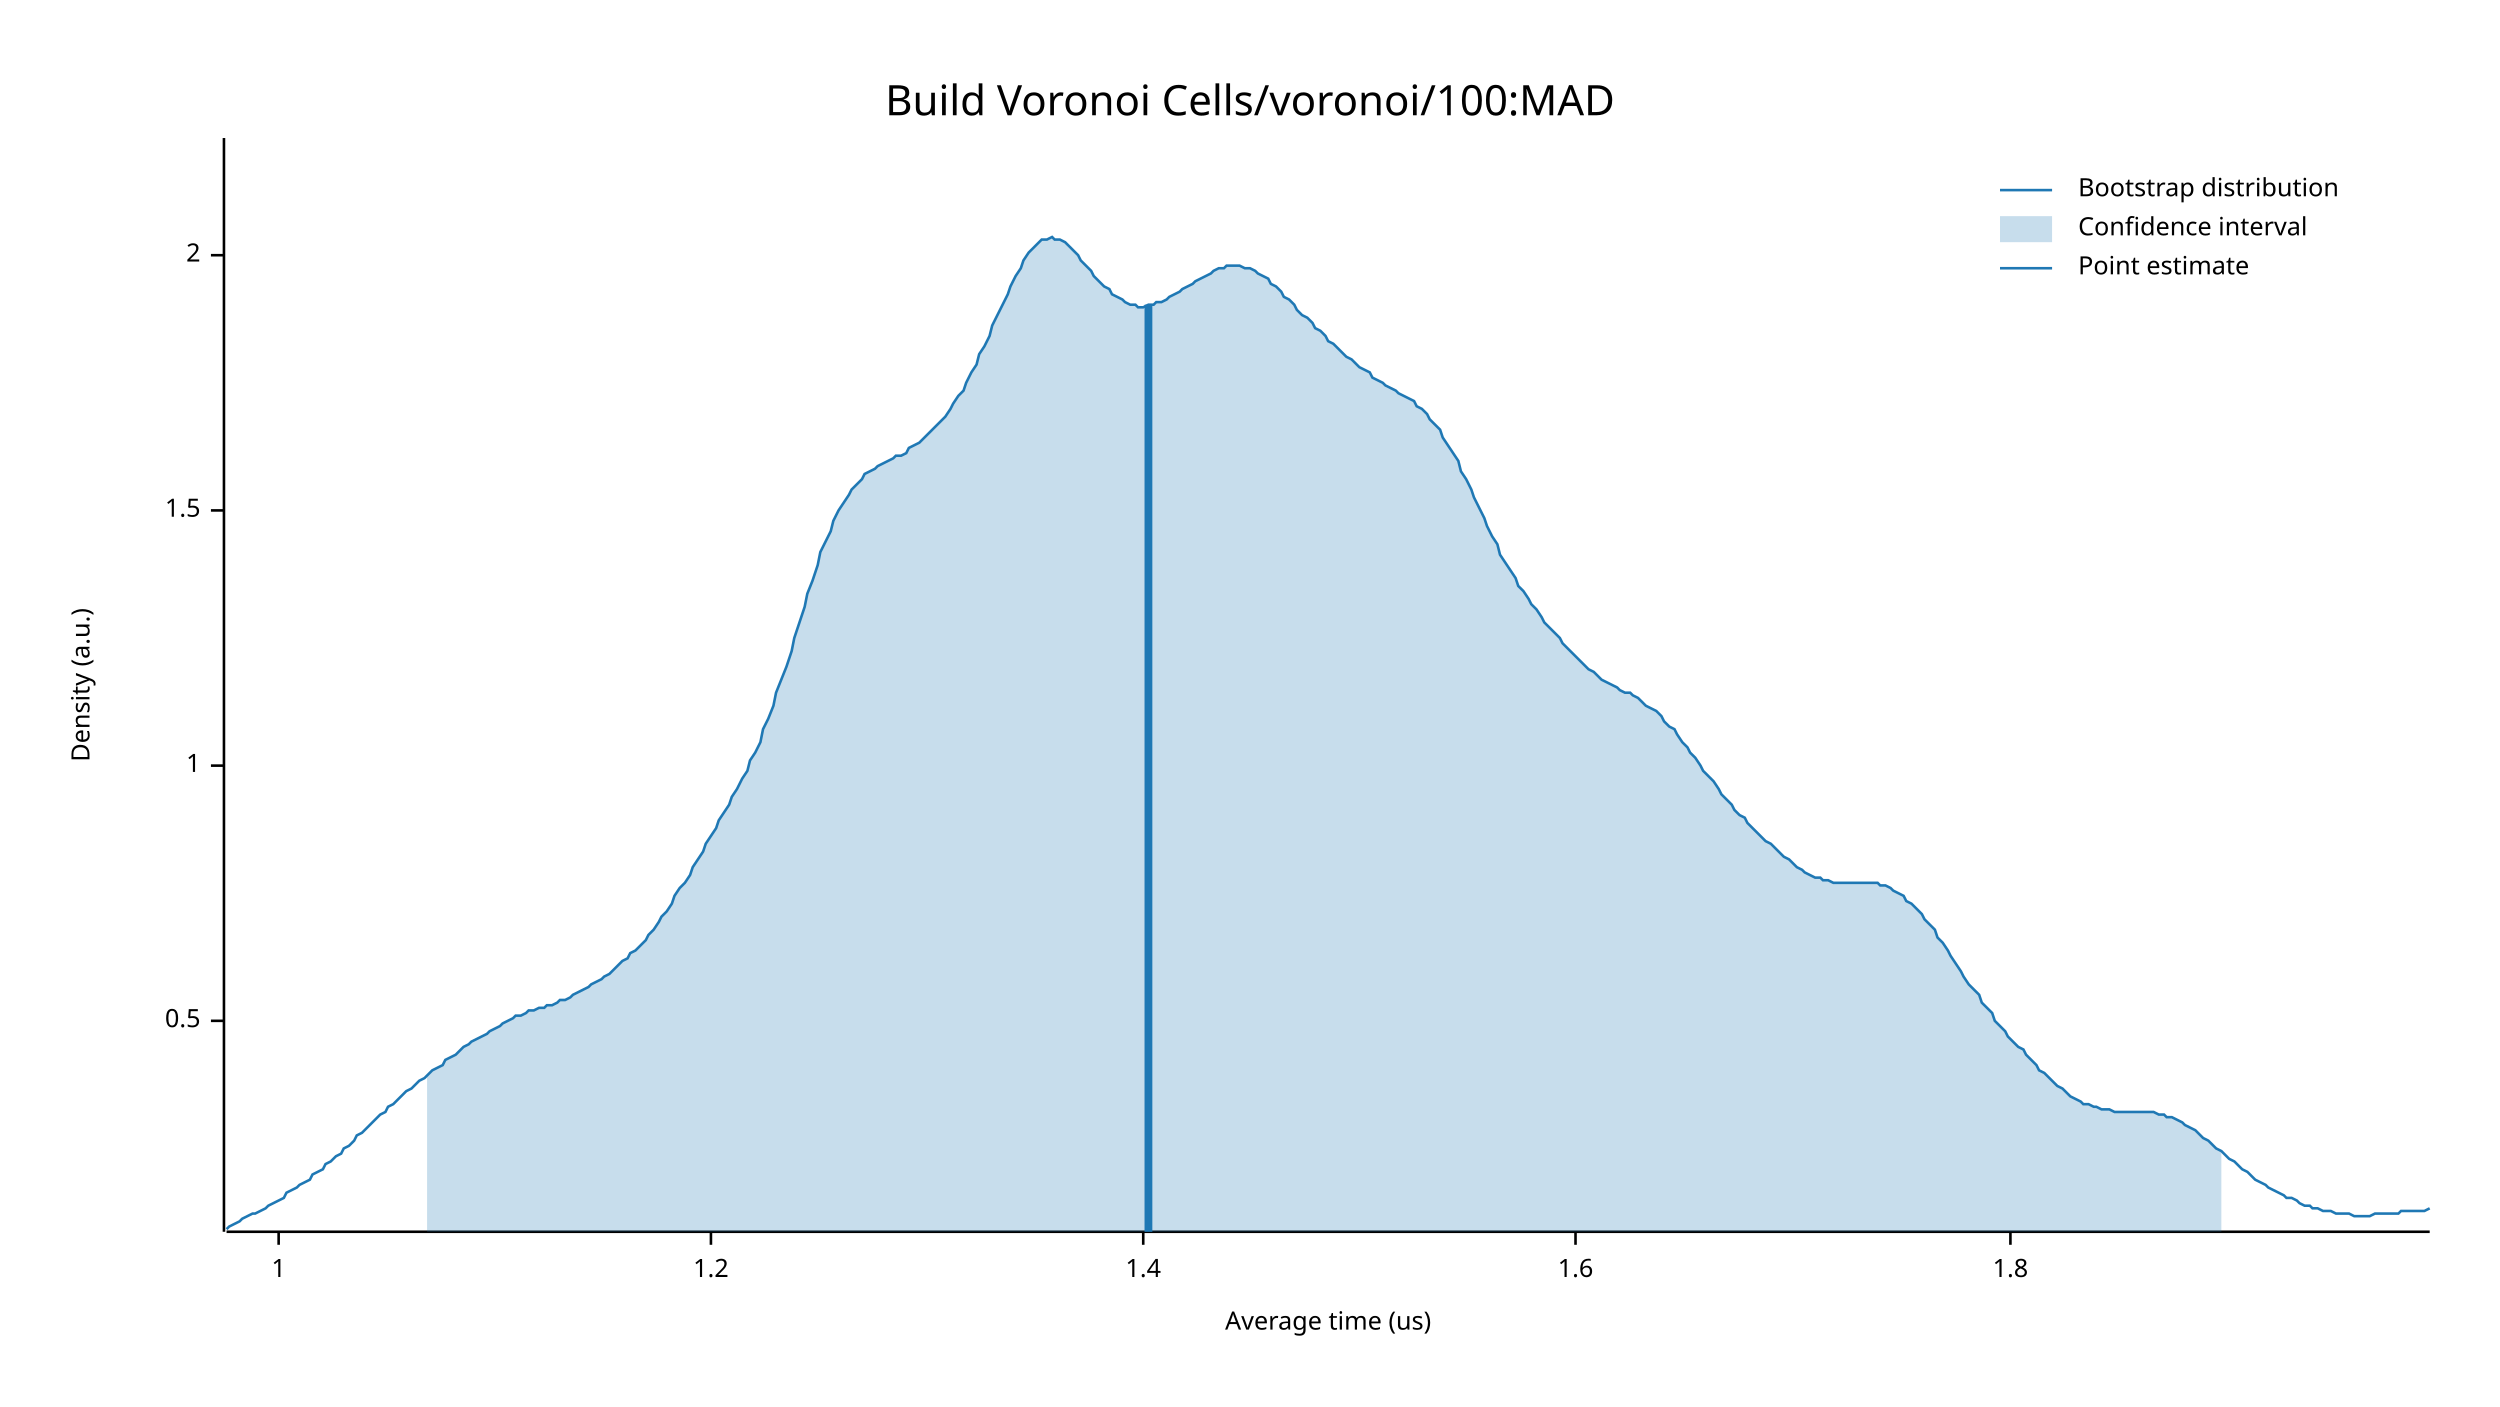
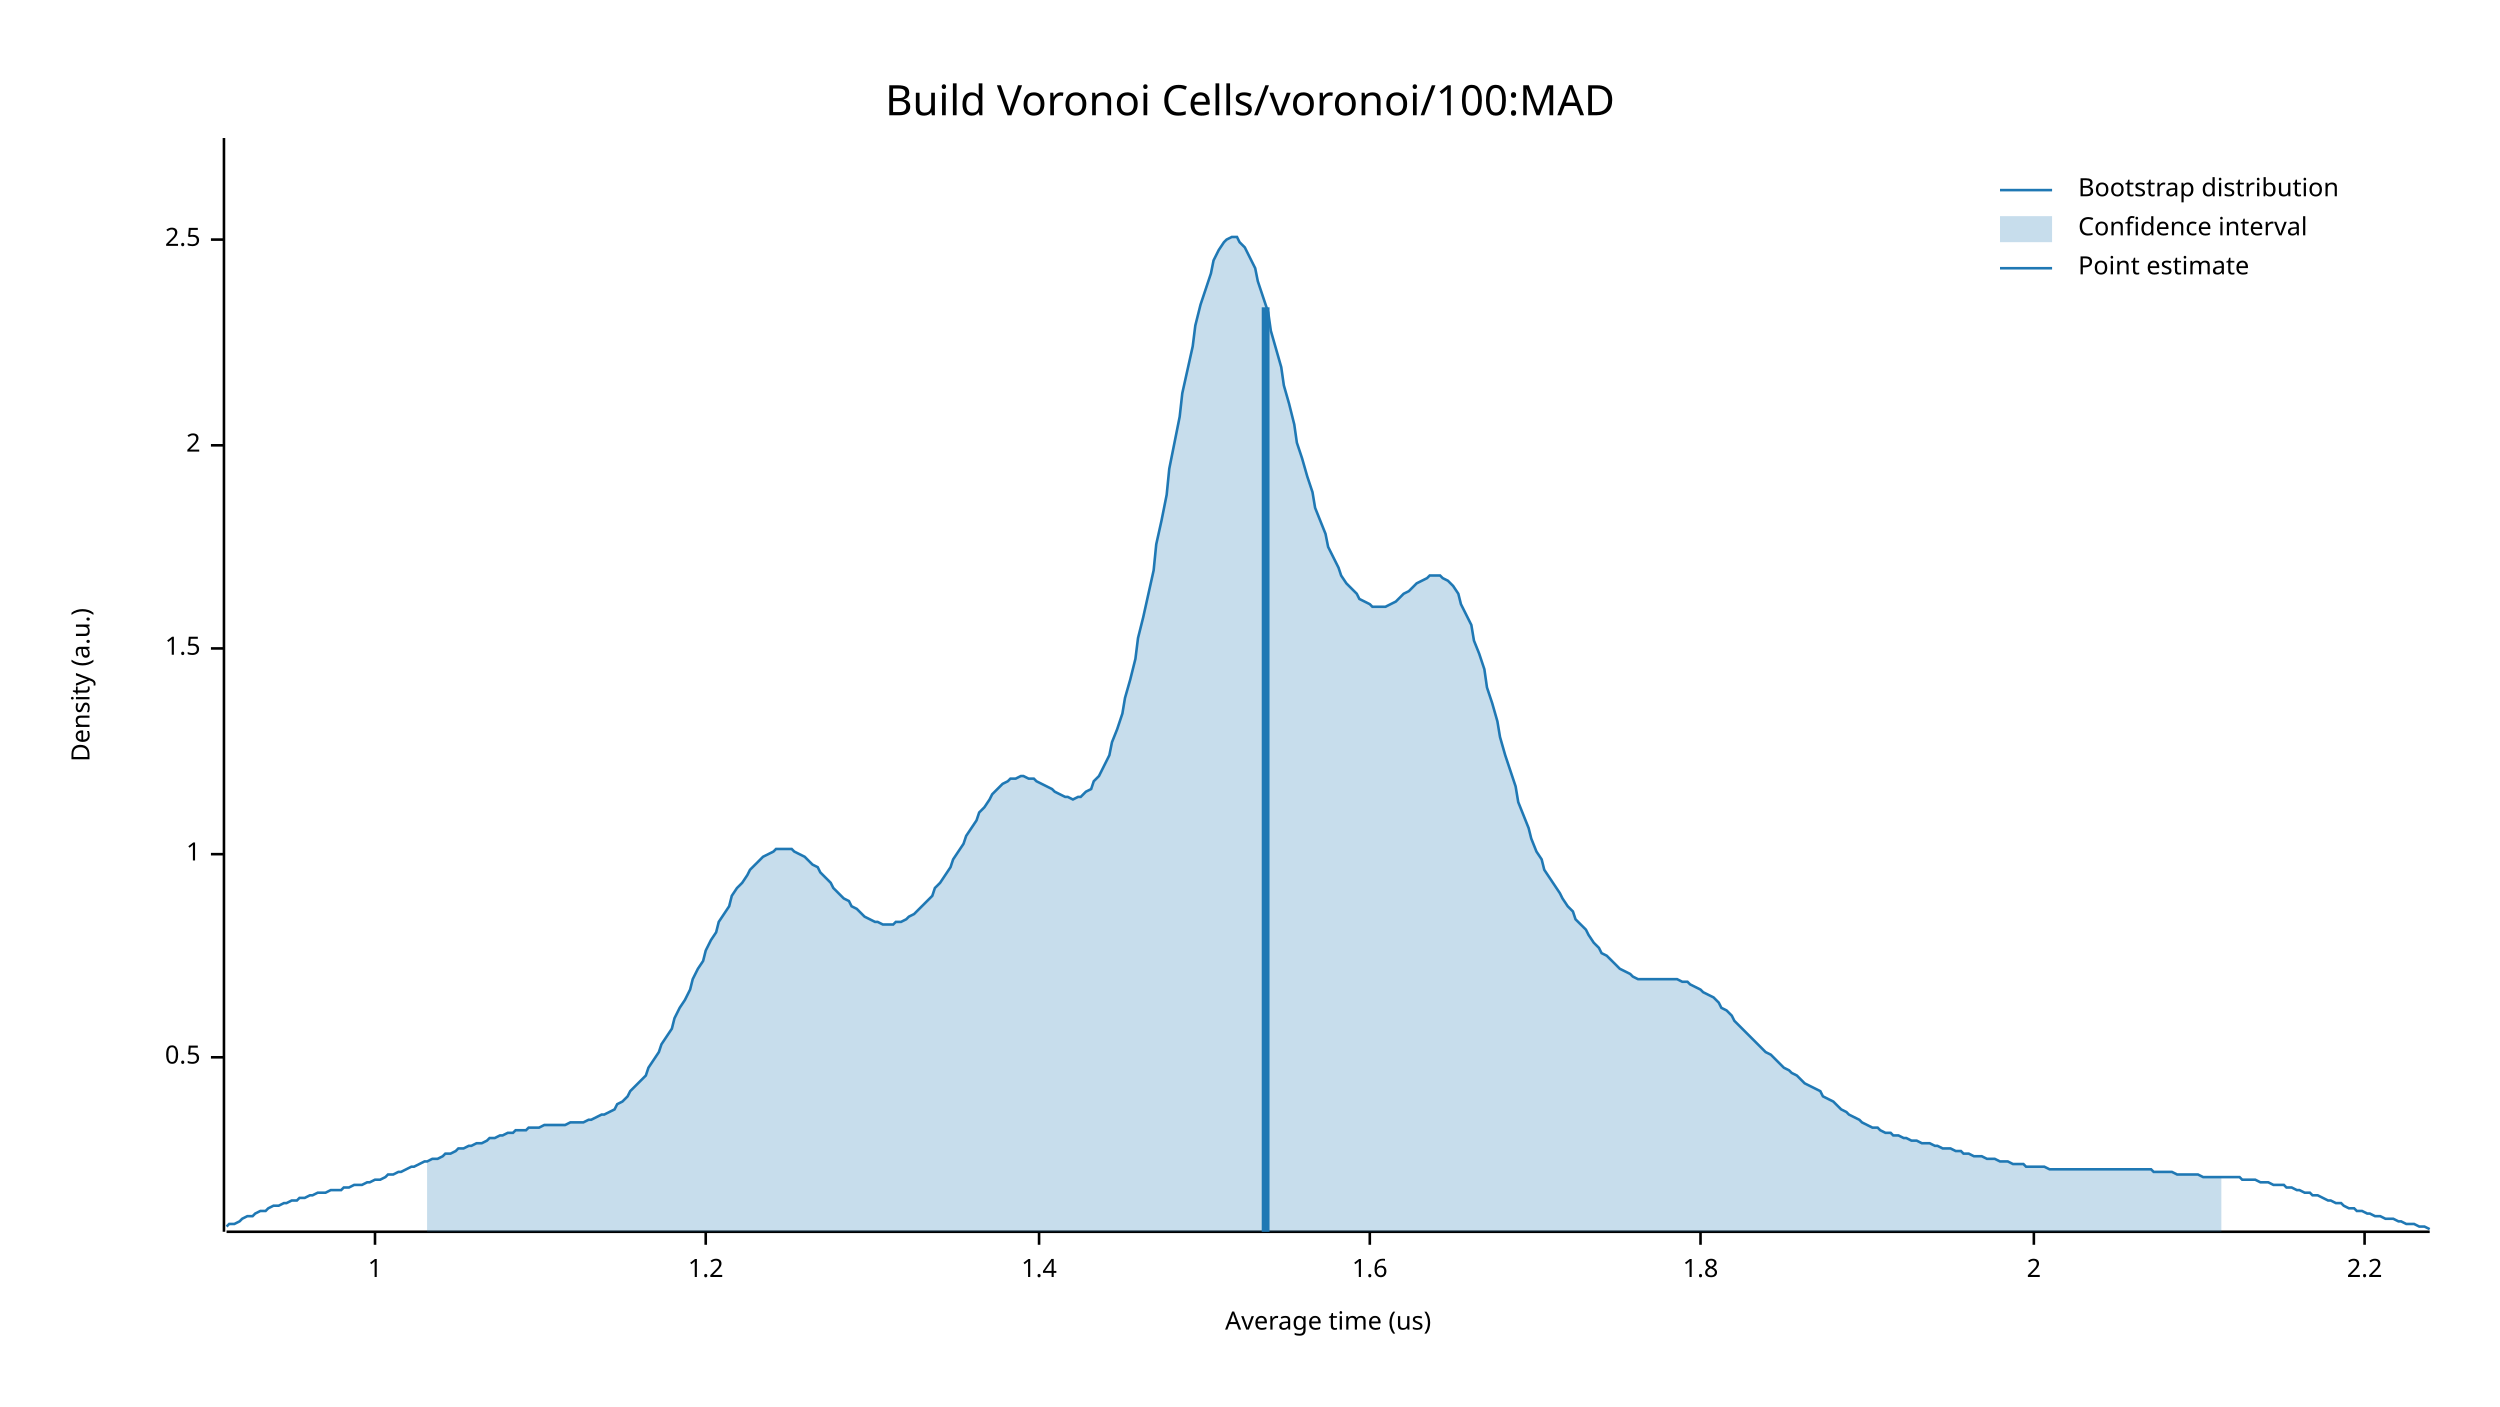
<svg xmlns="http://www.w3.org/2000/svg" width="960" height="540" viewBox="0 0 960 540">
  <text x="480" y="32" dy="0.76em" text-anchor="middle" font-family="sans-serif" font-size="16.129" opacity="1" fill="#000000">
Build Voronoi Cells/voronoi/100:MAD
</text>
  <text x="27" y="263" dy="0.76em" text-anchor="middle" font-family="sans-serif" font-size="9.677" opacity="1" fill="#000000" transform="rotate(270, 27, 263)">
Density (a.u.)
</text>
  <text x="510" y="513" dy="-0.5ex" text-anchor="middle" font-family="sans-serif" font-size="9.677" opacity="1" fill="#000000">
Average time (us)
</text>
  <polyline fill="none" opacity="1" stroke="#000000" stroke-width="1" points="86,53 86,473 " />
-   <text x="77" y="392" dy="0.5ex" text-anchor="end" font-family="sans-serif" font-size="9.677" opacity="1" fill="#000000">
+   <text x="77" y="406" dy="0.5ex" text-anchor="end" font-family="sans-serif" font-size="9.677" opacity="1" fill="#000000">
0.5
</text>
-   <polyline fill="none" opacity="1" stroke="#000000" stroke-width="1" points="81,392 86,392 " />
-   <text x="77" y="294" dy="0.5ex" text-anchor="end" font-family="sans-serif" font-size="9.677" opacity="1" fill="#000000">
+   <polyline fill="none" opacity="1" stroke="#000000" stroke-width="1" points="81,406 86,406 " />
+   <text x="77" y="328" dy="0.5ex" text-anchor="end" font-family="sans-serif" font-size="9.677" opacity="1" fill="#000000">
1
</text>
-   <polyline fill="none" opacity="1" stroke="#000000" stroke-width="1" points="81,294 86,294 " />
-   <text x="77" y="196" dy="0.5ex" text-anchor="end" font-family="sans-serif" font-size="9.677" opacity="1" fill="#000000">
+   <polyline fill="none" opacity="1" stroke="#000000" stroke-width="1" points="81,328 86,328 " />
+   <text x="77" y="249" dy="0.5ex" text-anchor="end" font-family="sans-serif" font-size="9.677" opacity="1" fill="#000000">
1.5
</text>
-   <polyline fill="none" opacity="1" stroke="#000000" stroke-width="1" points="81,196 86,196 " />
-   <text x="77" y="98" dy="0.5ex" text-anchor="end" font-family="sans-serif" font-size="9.677" opacity="1" fill="#000000">
+   <polyline fill="none" opacity="1" stroke="#000000" stroke-width="1" points="81,249 86,249 " />
+   <text x="77" y="171" dy="0.5ex" text-anchor="end" font-family="sans-serif" font-size="9.677" opacity="1" fill="#000000">
2
</text>
-   <polyline fill="none" opacity="1" stroke="#000000" stroke-width="1" points="81,98 86,98 " />
+   <polyline fill="none" opacity="1" stroke="#000000" stroke-width="1" points="81,171 86,171 " />
+   <text x="77" y="92" dy="0.5ex" text-anchor="end" font-family="sans-serif" font-size="9.677" opacity="1" fill="#000000">
+ 2.5
+ </text>
+   <polyline fill="none" opacity="1" stroke="#000000" stroke-width="1" points="81,92 86,92 " />
  <polyline fill="none" opacity="1" stroke="#000000" stroke-width="1" points="87,473 933,473 " />
-   <text x="107" y="483" dy="0.76em" text-anchor="middle" font-family="sans-serif" font-size="9.677" opacity="1" fill="#000000">
+   <text x="144" y="483" dy="0.76em" text-anchor="middle" font-family="sans-serif" font-size="9.677" opacity="1" fill="#000000">
1
</text>
-   <polyline fill="none" opacity="1" stroke="#000000" stroke-width="1" points="107,473 107,478 " />
-   <text x="273" y="483" dy="0.76em" text-anchor="middle" font-family="sans-serif" font-size="9.677" opacity="1" fill="#000000">
+   <polyline fill="none" opacity="1" stroke="#000000" stroke-width="1" points="144,473 144,478 " />
+   <text x="271" y="483" dy="0.76em" text-anchor="middle" font-family="sans-serif" font-size="9.677" opacity="1" fill="#000000">
1.2
</text>
-   <polyline fill="none" opacity="1" stroke="#000000" stroke-width="1" points="273,473 273,478 " />
-   <text x="439" y="483" dy="0.76em" text-anchor="middle" font-family="sans-serif" font-size="9.677" opacity="1" fill="#000000">
+   <polyline fill="none" opacity="1" stroke="#000000" stroke-width="1" points="271,473 271,478 " />
+   <text x="399" y="483" dy="0.76em" text-anchor="middle" font-family="sans-serif" font-size="9.677" opacity="1" fill="#000000">
1.4
</text>
-   <polyline fill="none" opacity="1" stroke="#000000" stroke-width="1" points="439,473 439,478 " />
-   <text x="605" y="483" dy="0.76em" text-anchor="middle" font-family="sans-serif" font-size="9.677" opacity="1" fill="#000000">
+   <polyline fill="none" opacity="1" stroke="#000000" stroke-width="1" points="399,473 399,478 " />
+   <text x="526" y="483" dy="0.76em" text-anchor="middle" font-family="sans-serif" font-size="9.677" opacity="1" fill="#000000">
1.6
</text>
-   <polyline fill="none" opacity="1" stroke="#000000" stroke-width="1" points="605,473 605,478 " />
-   <text x="772" y="483" dy="0.76em" text-anchor="middle" font-family="sans-serif" font-size="9.677" opacity="1" fill="#000000">
+   <polyline fill="none" opacity="1" stroke="#000000" stroke-width="1" points="526,473 526,478 " />
+   <text x="653" y="483" dy="0.76em" text-anchor="middle" font-family="sans-serif" font-size="9.677" opacity="1" fill="#000000">
1.8
</text>
-   <polyline fill="none" opacity="1" stroke="#000000" stroke-width="1" points="772,473 772,478 " />
-   <polyline fill="none" opacity="1" stroke="#1F78B4" stroke-width="1" points="87,472 88,471 90,470 92,469 93,468 95,467 97,466 98,466 100,465 102,464 103,463 105,462 107,461 109,460 110,458 112,457 114,456 115,455 117,454 119,453 120,451 122,450 124,449 125,447 127,446 129,444 131,443 132,441 134,440 136,438 137,436 139,435 141,433 142,432 144,430 146,428 148,427 149,425 151,424 153,422 154,421 156,419 158,418 159,417 161,415 163,414 164,413 166,411 168,410 170,409 171,407 173,406 175,405 176,404 178,402 180,401 181,400 183,399 185,398 187,397 188,396 190,395 192,394 193,393 195,392 197,391 198,390 200,390 202,389 203,388 205,388 207,387 209,387 210,386 212,386 214,385 215,384 217,384 219,383 220,382 222,381 224,380 226,379 227,378 229,377 231,376 232,375 234,374 236,372 237,371 239,369 241,368 242,366 244,365 246,363 248,361 249,359 251,357 253,354 254,352 256,350 258,347 259,344 261,341 263,339 265,336 266,333 268,330 270,327 271,324 273,321 275,318 276,315 278,312 280,309 281,306 283,303 285,299 287,296 288,292 290,289 292,285 293,280 295,276 297,271 298,266 300,261 302,256 304,250 305,245 307,239 309,233 310,228 312,223 314,217 315,212 317,208 319,204 320,200 322,196 324,193 326,190 327,188 329,186 331,184 332,182 334,181 336,180 337,179 339,178 341,177 343,176 344,175 346,175 348,174 349,172 351,171 353,170 354,169 356,167 358,165 359,164 361,162 363,160 365,157 366,155 368,152 370,150 371,147 373,143 375,140 376,136 378,133 380,129 381,125 383,121 385,117 387,113 388,110 390,106 392,103 393,100 395,97 397,95 398,94 400,92 402,92 404,91 405,92 407,92 409,93 410,94 412,96 414,98 415,100 417,102 419,104 420,106 422,108 424,110 426,111 427,113 429,114 431,115 432,116 434,117 436,117 437,118 439,118 441,117 443,117 444,116 446,116 448,115 449,114 451,113 453,112 454,111 456,110 458,109 459,108 461,107 463,106 465,105 466,104 468,103 470,103 471,102 473,102 475,102 476,102 478,103 480,103 482,104 483,105 485,106 487,107 488,109 490,110 492,112 493,114 495,115 497,117 498,119 500,121 502,122 504,124 505,126 507,127 509,129 510,131 512,132 514,134 515,135 517,137 519,138 521,140 522,141 524,142 526,143 527,145 529,146 531,147 532,148 534,149 536,150 537,151 539,152 541,153 543,154 544,156 546,157 548,159 549,161 551,163 553,165 554,168 556,171 558,174 560,177 561,181 563,184 565,188 566,191 568,195 570,199 571,202 573,206 575,209 576,213 578,216 580,219 582,222 583,225 585,227 587,230 588,232 590,234 592,237 593,239 595,241 597,243 599,245 600,247 602,249 604,251 605,252 607,254 609,256 610,257 612,258 614,260 615,261 617,262 619,263 621,264 622,265 624,266 626,266 627,267 629,268 631,270 632,271 634,272 636,273 638,275 639,277 641,279 643,280 644,282 646,285 648,287 649,289 651,291 653,294 654,296 656,298 658,300 660,303 661,305 663,307 665,309 666,311 668,313 670,314 671,316 673,318 675,320 676,321 678,323 680,324 682,326 683,327 685,329 687,330 688,331 690,333 692,334 693,335 695,336 697,337 699,337 700,338 702,338 704,339 705,339 707,339 709,339 710,339 712,339 714,339 715,339 717,339 719,339 721,339 722,340 724,340 726,341 727,342 729,343 731,344 732,346 734,347 736,349 738,351 739,353 741,355 743,357 744,360 746,362 748,365 749,367 751,370 753,373 754,375 756,378 758,380 760,382 761,385 763,387 765,389 766,392 768,394 770,396 771,398 773,400 775,402 777,403 778,405 780,407 782,409 783,411 785,412 787,414 788,415 790,417 792,418 793,419 795,421 797,422 799,423 800,424 802,424 804,425 805,425 807,426 809,426 810,426 812,427 814,427 816,427 817,427 819,427 821,427 822,427 824,427 826,427 827,427 829,428 831,428 832,429 834,429 836,430 838,431 839,432 841,433 843,434 844,435 846,437 848,438 849,439 851,441 853,442 855,444 856,445 858,446 860,448 861,449 863,450 865,452 866,453 868,454 870,455 871,456 873,457 875,458 877,459 878,460 880,460 882,461 883,462 885,463 887,463 888,464 890,464 892,465 894,465 895,465 897,466 899,466 900,466 902,466 904,467 905,467 907,467 909,467 910,467 912,466 914,466 916,466 917,466 919,466 921,466 922,465 924,465 926,465 927,465 929,465 931,465 933,464 " />
-   <polygon opacity="0.25" fill="#1F78B4" points="164,413 166,411 168,410 170,409 171,407 173,406 175,405 176,404 178,402 180,401 181,400 183,399 185,398 187,397 188,396 190,395 192,394 193,393 195,392 197,391 198,390 200,390 202,389 203,388 205,388 207,387 209,387 210,386 212,386 214,385 215,384 217,384 219,383 220,382 222,381 224,380 226,379 227,378 229,377 231,376 232,375 234,374 236,372 237,371 239,369 241,368 242,366 244,365 246,363 248,361 249,359 251,357 253,354 254,352 256,350 258,347 259,344 261,341 263,339 265,336 266,333 268,330 270,327 271,324 273,321 275,318 276,315 278,312 280,309 281,306 283,303 285,299 287,296 288,292 290,289 292,285 293,280 295,276 297,271 298,266 300,261 302,256 304,250 305,245 307,239 309,233 310,228 312,223 314,217 315,212 317,208 319,204 320,200 322,196 324,193 326,190 327,188 329,186 331,184 332,182 334,181 336,180 337,179 339,178 341,177 343,176 344,175 346,175 348,174 349,172 351,171 353,170 354,169 356,167 358,165 359,164 361,162 363,160 365,157 366,155 368,152 370,150 371,147 373,143 375,140 376,136 378,133 380,129 381,125 383,121 385,117 387,113 388,110 390,106 392,103 393,100 395,97 397,95 398,94 400,92 402,92 404,91 405,92 407,92 409,93 410,94 412,96 414,98 415,100 417,102 419,104 420,106 422,108 424,110 426,111 427,113 429,114 431,115 432,116 434,117 436,117 437,118 439,118 441,117 443,117 444,116 446,116 448,115 449,114 451,113 453,112 454,111 456,110 458,109 459,108 461,107 463,106 465,105 466,104 468,103 470,103 471,102 473,102 475,102 476,102 478,103 480,103 482,104 483,105 485,106 487,107 488,109 490,110 492,112 493,114 495,115 497,117 498,119 500,121 502,122 504,124 505,126 507,127 509,129 510,131 512,132 514,134 515,135 517,137 519,138 521,140 522,141 524,142 526,143 527,145 529,146 531,147 532,148 534,149 536,150 537,151 539,152 541,153 543,154 544,156 546,157 548,159 549,161 551,163 553,165 554,168 556,171 558,174 560,177 561,181 563,184 565,188 566,191 568,195 570,199 571,202 573,206 575,209 576,213 578,216 580,219 582,222 583,225 585,227 587,230 588,232 590,234 592,237 593,239 595,241 597,243 599,245 600,247 602,249 604,251 605,252 607,254 609,256 610,257 612,258 614,260 615,261 617,262 619,263 621,264 622,265 624,266 626,266 627,267 629,268 631,270 632,271 634,272 636,273 638,275 639,277 641,279 643,280 644,282 646,285 648,287 649,289 651,291 653,294 654,296 656,298 658,300 660,303 661,305 663,307 665,309 666,311 668,313 670,314 671,316 673,318 675,320 676,321 678,323 680,324 682,326 683,327 685,329 687,330 688,331 690,333 692,334 693,335 695,336 697,337 699,337 700,338 702,338 704,339 705,339 707,339 709,339 710,339 712,339 714,339 715,339 717,339 719,339 721,339 722,340 724,340 726,341 727,342 729,343 731,344 732,346 734,347 736,349 738,351 739,353 741,355 743,357 744,360 746,362 748,365 749,367 751,370 753,373 754,375 756,378 758,380 760,382 761,385 763,387 765,389 766,392 768,394 770,396 771,398 773,400 775,402 777,403 778,405 780,407 782,409 783,411 785,412 787,414 788,415 790,417 792,418 793,419 795,421 797,422 799,423 800,424 802,424 804,425 805,425 807,426 809,426 810,426 812,427 814,427 816,427 817,427 819,427 821,427 822,427 824,427 826,427 827,427 829,428 831,428 832,429 834,429 836,430 838,431 839,432 841,433 843,434 844,435 846,437 848,438 849,439 851,441 853,442 853,473 164,473 " />
-   <polyline fill="none" opacity="1" stroke="#1F78B4" stroke-width="3" points="441,473 441,117 " />
+   <polyline fill="none" opacity="1" stroke="#000000" stroke-width="1" points="653,473 653,478 " />
+   <text x="781" y="483" dy="0.76em" text-anchor="middle" font-family="sans-serif" font-size="9.677" opacity="1" fill="#000000">
+ 2
+ </text>
+   <polyline fill="none" opacity="1" stroke="#000000" stroke-width="1" points="781,473 781,478 " />
+   <text x="908" y="483" dy="0.76em" text-anchor="middle" font-family="sans-serif" font-size="9.677" opacity="1" fill="#000000">
+ 2.2
+ </text>
+   <polyline fill="none" opacity="1" stroke="#000000" stroke-width="1" points="908,473 908,478 " />
+   <polyline fill="none" opacity="1" stroke="#1F78B4" stroke-width="1" points="87,471 88,470 90,470 92,469 93,468 95,467 97,467 98,466 100,465 102,465 103,464 105,463 107,463 109,462 110,462 112,461 114,461 115,460 117,460 119,459 120,459 122,458 124,458 125,458 127,457 129,457 131,457 132,456 134,456 136,455 137,455 139,455 141,454 142,454 144,453 146,453 148,452 149,451 151,451 153,450 154,450 156,449 158,448 159,448 161,447 163,446 164,446 166,445 168,445 170,444 171,443 173,443 175,442 176,441 178,441 180,440 181,440 183,439 185,439 187,438 188,437 190,437 192,436 193,436 195,435 197,435 198,434 200,434 202,434 203,433 205,433 207,433 209,432 210,432 212,432 214,432 215,432 217,432 219,431 220,431 222,431 224,431 226,430 227,430 229,429 231,428 232,428 234,427 236,426 237,424 239,423 241,421 242,419 244,417 246,415 248,413 249,410 251,407 253,404 254,401 256,398 258,395 259,391 261,387 263,384 265,380 266,376 268,372 270,369 271,365 273,361 275,358 276,354 278,351 280,348 281,344 283,341 285,339 287,336 288,334 290,332 292,330 293,329 295,328 297,327 298,326 300,326 302,326 304,326 305,327 307,328 309,329 310,330 312,332 314,333 315,335 317,337 319,339 320,341 322,343 324,345 326,346 327,348 329,349 331,351 332,352 334,353 336,354 337,354 339,355 341,355 343,355 344,354 346,354 348,353 349,352 351,351 353,349 354,348 356,346 358,344 359,341 361,339 363,336 365,333 366,330 368,327 370,324 371,321 373,318 375,315 376,312 378,310 380,307 381,305 383,303 385,301 387,300 388,299 390,299 392,298 393,298 395,299 397,299 398,300 400,301 402,302 404,303 405,304 407,305 409,306 410,306 412,307 414,306 415,306 417,304 419,303 420,300 422,298 424,294 426,290 427,285 429,280 431,274 432,268 434,261 436,253 437,245 439,237 441,228 443,219 444,209 446,200 448,190 449,180 451,170 453,160 454,151 456,142 458,133 459,125 461,117 463,111 465,105 466,100 468,96 470,93 471,92 473,91 475,91 476,93 478,95 480,99 482,103 483,108 485,114 487,120 488,127 490,134 492,141 493,148 495,155 497,163 498,170 500,176 502,183 504,189 505,195 507,200 509,205 510,210 512,214 514,218 515,221 517,224 519,226 521,228 522,230 524,231 526,232 527,233 529,233 531,233 532,233 534,232 536,231 537,230 539,228 541,227 543,225 544,224 546,223 548,222 549,221 551,221 553,221 554,222 556,223 558,225 560,228 561,232 563,236 565,240 566,246 568,251 570,257 571,264 573,270 575,277 576,283 578,290 580,296 582,302 583,308 585,313 587,318 588,322 590,327 592,330 593,334 595,337 597,340 599,343 600,345 602,348 604,350 605,353 607,355 609,357 610,359 612,362 614,364 615,366 617,367 619,369 621,371 622,372 624,373 626,374 627,375 629,376 631,376 632,376 634,376 636,376 638,376 639,376 641,376 643,376 644,376 646,377 648,377 649,378 651,379 653,380 654,381 656,382 658,383 660,385 661,387 663,388 665,390 666,392 668,394 670,396 671,397 673,399 675,401 676,402 678,404 680,405 682,407 683,408 685,410 687,411 688,412 690,413 692,415 693,416 695,417 697,418 699,419 700,421 702,422 704,423 705,424 707,426 709,427 710,428 712,429 714,430 715,431 717,432 719,433 721,433 722,434 724,435 726,435 727,436 729,436 731,437 732,437 734,438 736,438 738,439 739,439 741,439 743,440 744,440 746,441 748,441 749,441 751,442 753,442 754,443 756,443 758,444 760,444 761,444 763,445 765,445 766,445 768,446 770,446 771,446 773,447 775,447 777,447 778,448 780,448 782,448 783,448 785,448 787,449 788,449 790,449 792,449 793,449 795,449 797,449 799,449 800,449 802,449 804,449 805,449 807,449 809,449 810,449 812,449 814,449 816,449 817,449 819,449 821,449 822,449 824,449 826,449 827,450 829,450 831,450 832,450 834,450 836,451 838,451 839,451 841,451 843,451 844,451 846,452 848,452 849,452 851,452 853,452 855,452 856,452 858,452 860,452 861,453 863,453 865,453 866,453 868,454 870,454 871,454 873,455 875,455 877,455 878,456 880,456 882,457 883,457 885,458 887,458 888,459 890,459 892,460 894,461 895,461 897,462 899,462 900,463 902,464 904,464 905,465 907,465 909,466 910,466 912,467 914,467 916,468 917,468 919,468 921,469 922,469 924,470 926,470 927,470 929,471 931,471 933,472 " />
+   <polygon opacity="0.25" fill="#1F78B4" points="164,446 166,445 168,445 170,444 171,443 173,443 175,442 176,441 178,441 180,440 181,440 183,439 185,439 187,438 188,437 190,437 192,436 193,436 195,435 197,435 198,434 200,434 202,434 203,433 205,433 207,433 209,432 210,432 212,432 214,432 215,432 217,432 219,431 220,431 222,431 224,431 226,430 227,430 229,429 231,428 232,428 234,427 236,426 237,424 239,423 241,421 242,419 244,417 246,415 248,413 249,410 251,407 253,404 254,401 256,398 258,395 259,391 261,387 263,384 265,380 266,376 268,372 270,369 271,365 273,361 275,358 276,354 278,351 280,348 281,344 283,341 285,339 287,336 288,334 290,332 292,330 293,329 295,328 297,327 298,326 300,326 302,326 304,326 305,327 307,328 309,329 310,330 312,332 314,333 315,335 317,337 319,339 320,341 322,343 324,345 326,346 327,348 329,349 331,351 332,352 334,353 336,354 337,354 339,355 341,355 343,355 344,354 346,354 348,353 349,352 351,351 353,349 354,348 356,346 358,344 359,341 361,339 363,336 365,333 366,330 368,327 370,324 371,321 373,318 375,315 376,312 378,310 380,307 381,305 383,303 385,301 387,300 388,299 390,299 392,298 393,298 395,299 397,299 398,300 400,301 402,302 404,303 405,304 407,305 409,306 410,306 412,307 414,306 415,306 417,304 419,303 420,300 422,298 424,294 426,290 427,285 429,280 431,274 432,268 434,261 436,253 437,245 439,237 441,228 443,219 444,209 446,200 448,190 449,180 451,170 453,160 454,151 456,142 458,133 459,125 461,117 463,111 465,105 466,100 468,96 470,93 471,92 473,91 475,91 476,93 478,95 480,99 482,103 483,108 485,114 487,120 488,127 490,134 492,141 493,148 495,155 497,163 498,170 500,176 502,183 504,189 505,195 507,200 509,205 510,210 512,214 514,218 515,221 517,224 519,226 521,228 522,230 524,231 526,232 527,233 529,233 531,233 532,233 534,232 536,231 537,230 539,228 541,227 543,225 544,224 546,223 548,222 549,221 551,221 553,221 554,222 556,223 558,225 560,228 561,232 563,236 565,240 566,246 568,251 570,257 571,264 573,270 575,277 576,283 578,290 580,296 582,302 583,308 585,313 587,318 588,322 590,327 592,330 593,334 595,337 597,340 599,343 600,345 602,348 604,350 605,353 607,355 609,357 610,359 612,362 614,364 615,366 617,367 619,369 621,371 622,372 624,373 626,374 627,375 629,376 631,376 632,376 634,376 636,376 638,376 639,376 641,376 643,376 644,376 646,377 648,377 649,378 651,379 653,380 654,381 656,382 658,383 660,385 661,387 663,388 665,390 666,392 668,394 670,396 671,397 673,399 675,401 676,402 678,404 680,405 682,407 683,408 685,410 687,411 688,412 690,413 692,415 693,416 695,417 697,418 699,419 700,421 702,422 704,423 705,424 707,426 709,427 710,428 712,429 714,430 715,431 717,432 719,433 721,433 722,434 724,435 726,435 727,436 729,436 731,437 732,437 734,438 736,438 738,439 739,439 741,439 743,440 744,440 746,441 748,441 749,441 751,442 753,442 754,443 756,443 758,444 760,444 761,444 763,445 765,445 766,445 768,446 770,446 771,446 773,447 775,447 777,447 778,448 780,448 782,448 783,448 785,448 787,449 788,449 790,449 792,449 793,449 795,449 797,449 799,449 800,449 802,449 804,449 805,449 807,449 809,449 810,449 812,449 814,449 816,449 817,449 819,449 821,449 822,449 824,449 826,449 827,450 829,450 831,450 832,450 834,450 836,451 838,451 839,451 841,451 843,451 844,451 846,452 848,452 849,452 851,452 853,452 853,473 164,473 " />
+   <polyline fill="none" opacity="1" stroke="#1F78B4" stroke-width="3" points="486,473 486,118 " />
  <text x="798" y="68" dy="0.76em" text-anchor="start" font-family="sans-serif" font-size="9.677" opacity="1" fill="#000000">
Bootstrap distribution
</text>
  <text x="798" y="83" dy="0.76em" text-anchor="start" font-family="sans-serif" font-size="9.677" opacity="1" fill="#000000">
Confidence interval
</text>
  <text x="798" y="98" dy="0.76em" text-anchor="start" font-family="sans-serif" font-size="9.677" opacity="1" fill="#000000">
Point estimate
</text>
  <polyline fill="none" opacity="1" stroke="#1F78B4" stroke-width="1" points="768,73 788,73 " />
  <rect x="768" y="83" width="20" height="10" opacity="0.25" fill="#1F78B4" stroke="none" />
  <polyline fill="none" opacity="1" stroke="#1F78B4" stroke-width="1" points="768,103 788,103 " />
</svg>
